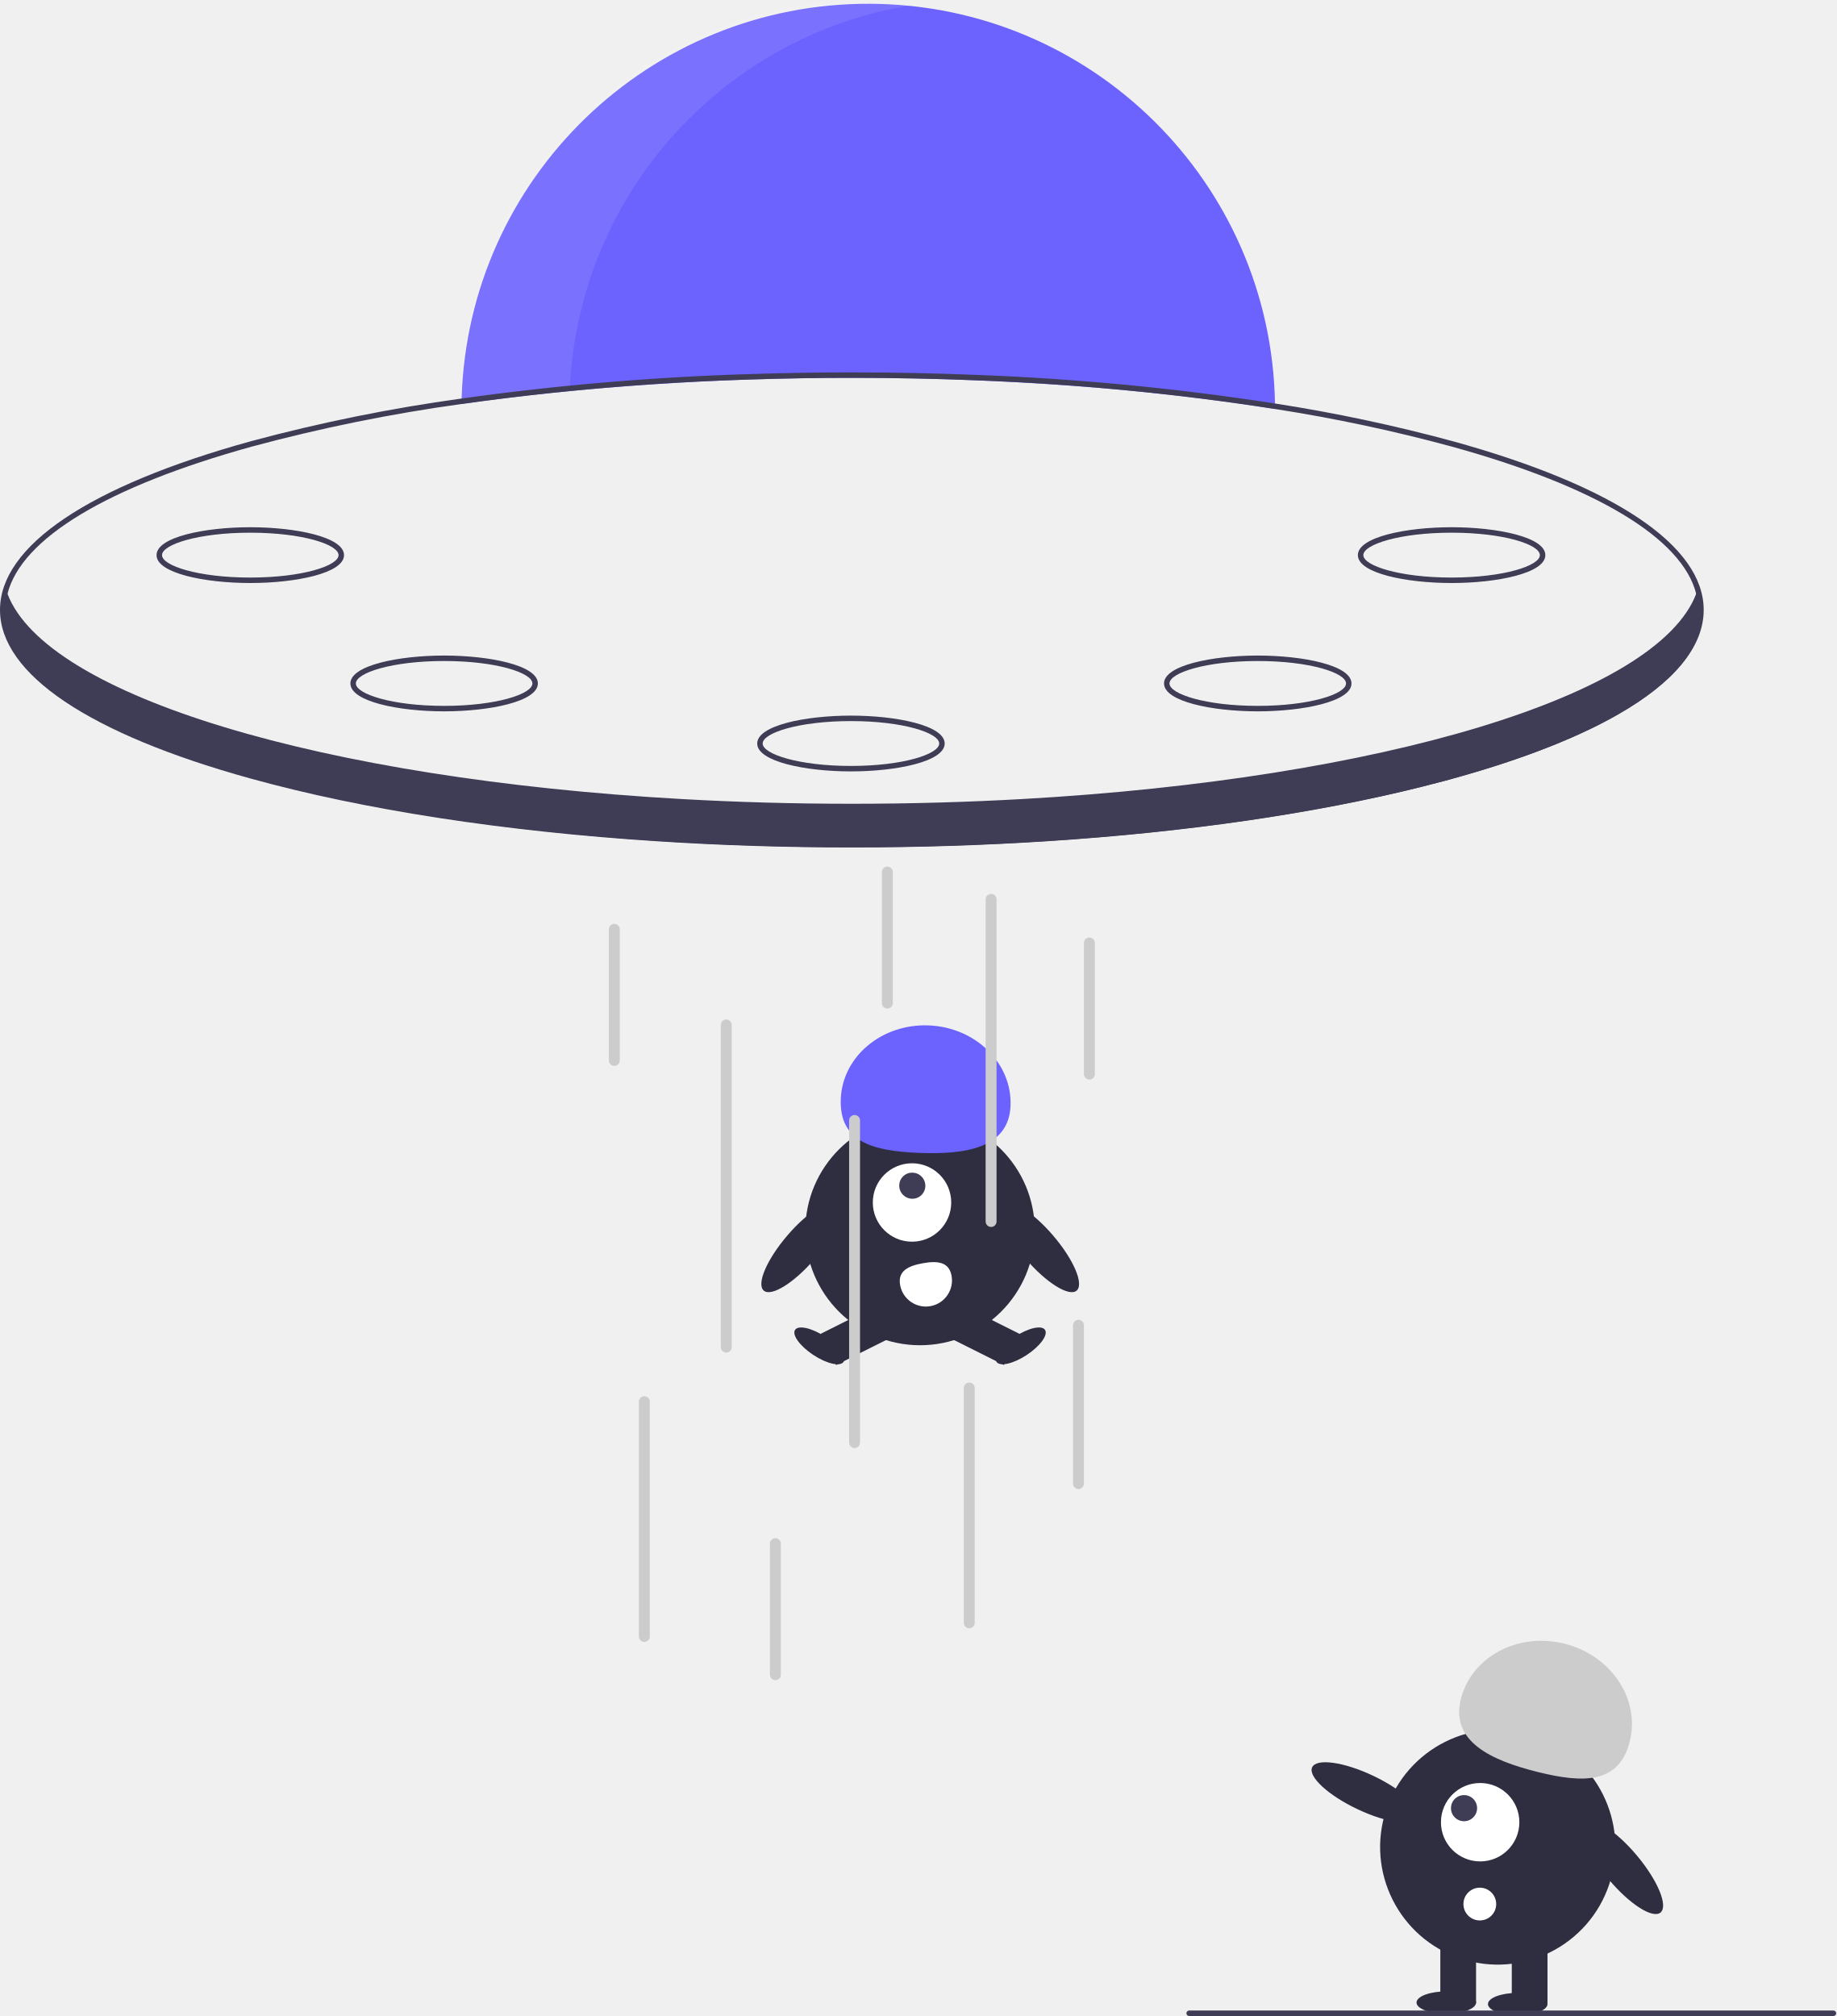
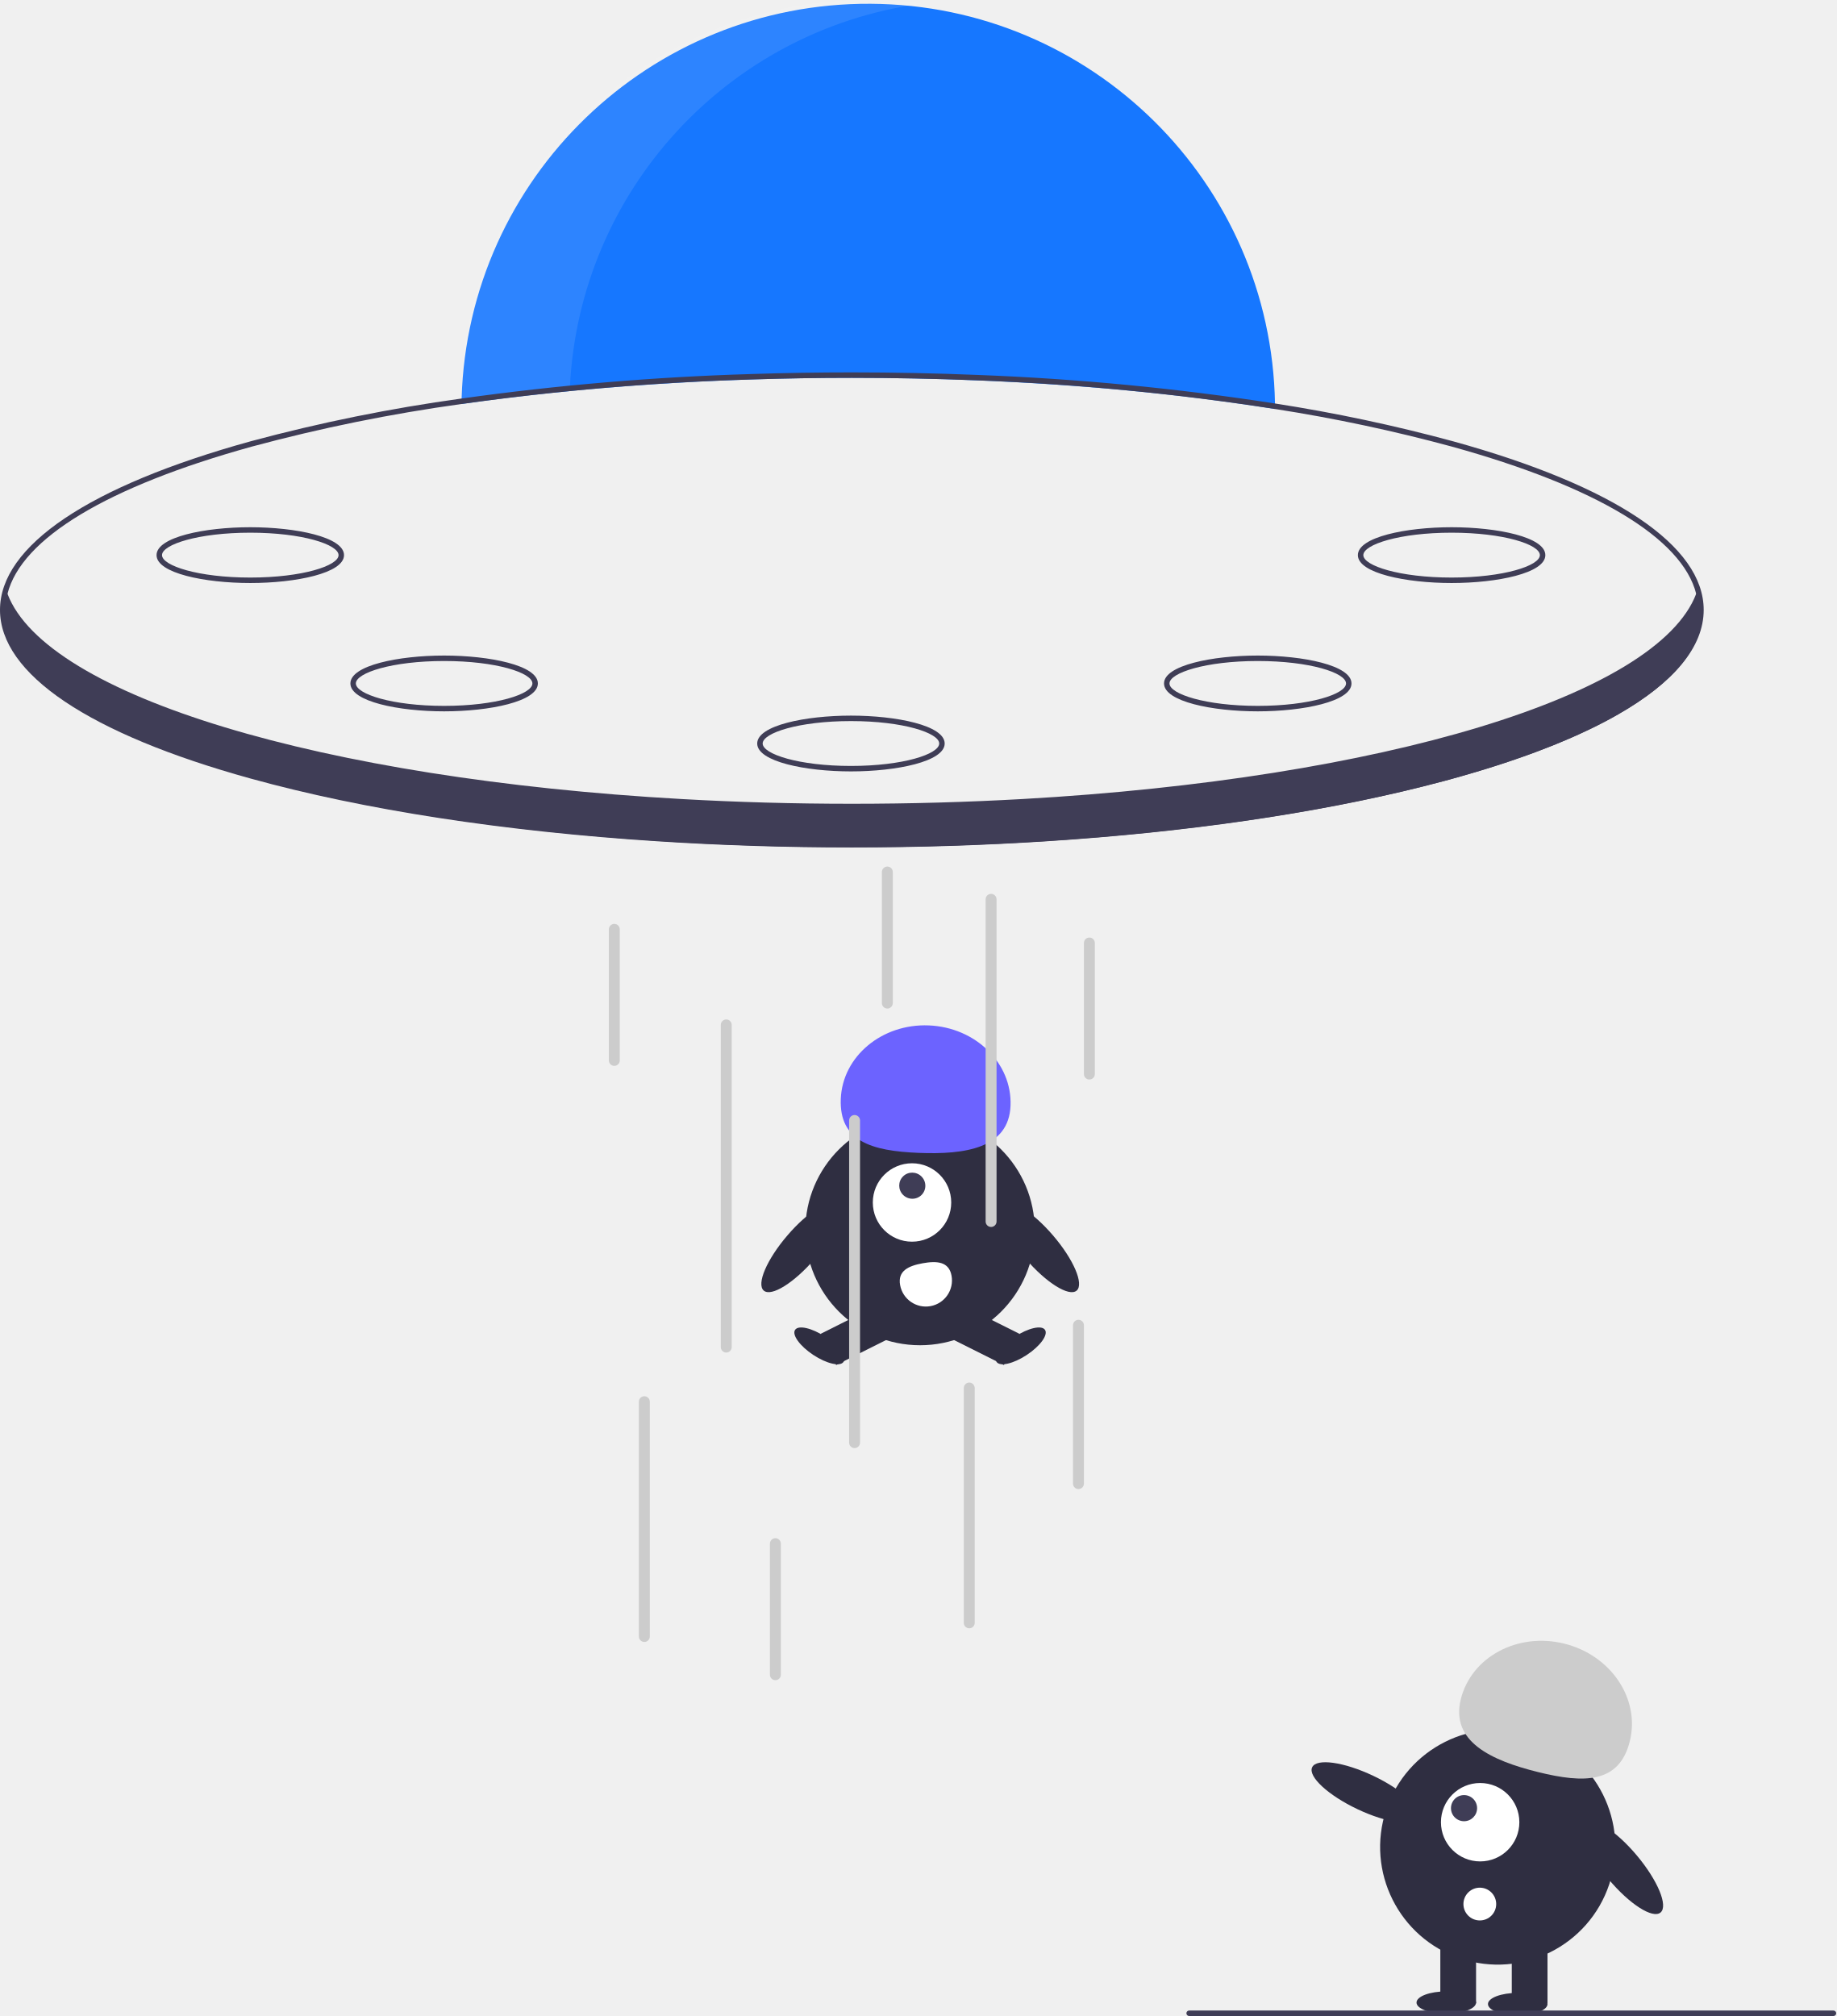
<svg xmlns="http://www.w3.org/2000/svg" data-name="Layer 1" width="672.532" height="738.394" viewBox="0 0 672.532 738.394">
-   <path d="M730.734,230.607c-46.62-7.44-99.71-11.41-155-11.41-50.6,0-99.35,3.32-142.98,9.58.01-.67.02-1.34.05-2.01a148.999,148.999,0,0,1,297.91,1.82C730.724,229.267,730.734,229.937,730.734,230.607Z" transform="translate(-263.7342 -80.80301)" fill="#6c63ff" />
+   <path d="M730.734,230.607c-46.62-7.44-99.71-11.41-155-11.41-50.6,0-99.35,3.32-142.98,9.58.01-.67.02-1.34.05-2.01a148.999,148.999,0,0,1,297.91,1.82C730.724,229.267,730.734,229.937,730.734,230.607Z" transform="translate(-263.7342 -80.80301)" fill="#1677ff" />
  <g opacity="0.1">
    <path d="M601.285,82.144A149.047,149.047,0,0,0,432.353,225.373c-.03.67-.04,1.34-.05,2.01,12.962-1.86,26.385-3.454,40.165-4.784A149.022,149.022,0,0,1,601.285,82.144Z" transform="translate(-263.7342 -80.80301)" fill="#fff" />
  </g>
  <path d="M795.914,242.427a600.121,600.121,0,0,0-65.2-13.84,943.364,943.364,0,0,0-108.74-10.45c-15.17-.62-30.62-.94-46.24-.94-12.38,0-24.66.2-36.77.6a973.29,973.29,0,0,0-106.16,8.97,624.292,624.292,0,0,0-77.25,15.66c-59.21,16.37-91.82,38.31-91.82,61.77s32.61,45.4,91.82,61.77c41.64,11.52,92.98,19.37,148.92,22.97,23.09,1.5,46.96,2.26,71.26,2.26,24.38,0,48.33-.77,71.49-2.27,50.91-3.29,98.01-10.1,137.43-20,.21-.06.41-.11.62-.16,2.66-.66,5.28-1.35,7.87-2.04.93-.26,1.85-.51,2.77-.76a.978.978,0,0,1,.16-.05c.88-.24,1.75-.49,2.62-.73,1.74-.5,3.46-.99,5.15-1.5.08-.02.15-.04.22-.06,1.47-.44,2.91-.88,4.34-1.32,1.17-.37,2.33-.73,3.48-1.1q1.261-.405,2.49-.81c.6-.2,1.19-.39,1.77-.59.79-.26,1.58-.53,2.36-.8.33-.11.66-.22.98-.34.75-.25,1.48-.51,2.21-.77.79-.28,1.58-.57,2.36-.85.65-.23,1.3-.47,1.94-.71.54-.21,1.07-.41,1.61-.61,1.47-.55,2.91-1.12,4.33-1.68.71-.29,1.42-.57,2.12-.86.69-.28,1.39-.57,2.07-.86q1.679-.705,3.3-1.41c.52-.24,1.05-.47,1.56-.69.39-.18.77-.35,1.16-.53.28-.12.56-.25.83-.38,1.01-.46,2.01-.93,2.99-1.4q5.64-2.7,10.53-5.52c20.45-11.71,31.24-24.7,31.24-38.2C887.734,280.737,855.124,258.797,795.914,242.427Zm-.54,121.62c-41.69,11.53-93.17,19.38-149.26,22.95-22.81,1.45-46.39,2.2-70.38,2.2-23.91,0-47.41-.74-70.15-2.19-56.18-3.56-107.74-11.41-149.49-22.96-58.27-16.12-90.36-37.37-90.36-59.85a24.118,24.118,0,0,1,.74-5.89c5.1-20.28,36.47-39.26,89.62-53.96a623.806,623.806,0,0,1,76.66-15.57,976.027,976.027,0,0,1,106.8-9q17.881-.585,36.18-.58c15.41,0,30.65.31,45.63.91a941.367,941.367,0,0,1,109.37,10.5A598.858,598.858,0,0,1,795.374,244.347c53.14,14.7,84.5,33.67,89.61,53.94a23.822,23.822,0,0,1,.75,5.91C885.734,326.677,853.644,347.927,795.374,364.047Z" transform="translate(-263.7342 -80.80301)" fill="#3f3d56" />
  <path d="M887.164,305.107c0,13.36-11.01,26-30.67,37.29-3.27,1.88-6.79,3.72-10.53,5.52-.98.47-1.98.94-2.99,1.4-.27.13-.55.26-.83.38-.39.18-.77.35-1.16.53-.51.22-1.04.45-1.56.69q-1.62.705-3.3,1.41c-.68.29-1.38.58-2.07.86-.7.29-1.41.57-2.12.86-1.42.56-2.86,1.13-4.33,1.68-.54.2-1.07.4-1.61.61-.64.24-1.29.48-1.94.71-.78.28-1.57.57-2.36.85-.73.26-1.46.52-2.21.77-.32.12-.65.23-.98.34-.78.27-1.57.54-2.36.8-.58.2-1.17.39-1.77.59q-1.23.405-2.49.81c-1.15.37-2.31.73-3.48,1.1-1.43.44-2.87.88-4.34,1.32-.07.02-.14.04-.22.06-1.69.51-3.41,1-5.15,1.5-.87.24-1.74.49-2.62.73a.978.978,0,0,0-.16.05c-.92.25-1.84.5-2.77.76-2.58.68-5.21,1.37-7.87,2.04-.21.05-.41.1-.62.16-38.35,9.58-85.4,16.56-137.47,19.93-22.81,1.47-46.59,2.25-71.02,2.25-24.65,0-48.63-.79-71.62-2.29-137.24-8.95-239.38-43.03-239.38-83.71a25.072,25.072,0,0,1,1.12-7.3c.06.17.12.33.19.5,14.27,37.48,115.54,67.77,246.94,75.16,20.13,1.14,40.98,1.73,62.32,1.73,21.43,0,42.36-.6,62.57-1.74,131.29-7.42,232.46-37.72,246.68-75.17q.36-.9.63-1.8A25.305,25.305,0,0,1,887.164,305.107Z" transform="translate(-263.7342 -80.80301)" fill="#3f3d56" />
  <path d="M355.404,294.343c-16.643,0-34.331-3.581-34.331-10.217s17.688-10.217,34.331-10.217,34.331,3.581,34.331,10.217S372.046,294.343,355.404,294.343Zm0-18.434c-19.053,0-32.331,4.331-32.331,8.217s13.278,8.217,32.331,8.217,32.331-4.331,32.331-8.217S374.457,275.909,355.404,275.909Z" transform="translate(-263.7342 -80.80301)" fill="#3f3d56" />
  <path d="M426.403,341.343c-16.643,0-34.331-3.581-34.331-10.217s17.688-10.217,34.331-10.217c16.643,0,34.331,3.581,34.331,10.217S443.046,341.343,426.403,341.343Zm0-18.434c-19.053,0-32.331,4.331-32.331,8.217s13.278,8.217,32.331,8.217,32.331-4.331,32.331-8.217S445.456,322.909,426.403,322.909Z" transform="translate(-263.7342 -80.80301)" fill="#3f3d56" />
  <path d="M795.403,294.343c-16.643,0-34.331-3.581-34.331-10.217s17.688-10.217,34.331-10.217c16.643,0,34.331,3.581,34.331,10.217S812.046,294.343,795.403,294.343Zm0-18.434c-19.053,0-32.331,4.331-32.331,8.217s13.278,8.217,32.331,8.217,32.331-4.331,32.331-8.217S814.456,275.909,795.403,275.909Z" transform="translate(-263.7342 -80.80301)" fill="#3f3d56" />
  <path d="M724.403,341.343c-16.643,0-34.331-3.581-34.331-10.217s17.688-10.217,34.331-10.217c16.643,0,34.331,3.581,34.331,10.217S741.046,341.343,724.403,341.343Zm0-18.434c-19.053,0-32.331,4.331-32.331,8.217s13.278,8.217,32.331,8.217,32.331-4.331,32.331-8.217S743.456,322.909,724.403,322.909Z" transform="translate(-263.7342 -80.80301)" fill="#3f3d56" />
  <path d="M575.403,363.343c-16.643,0-34.331-3.581-34.331-10.217s17.688-10.217,34.331-10.217c16.643,0,34.331,3.581,34.331,10.217S592.046,363.343,575.403,363.343Zm0-18.434c-19.053,0-32.331,4.331-32.331,8.217s13.278,8.217,32.331,8.217,32.331-4.331,32.331-8.217S594.456,344.909,575.403,344.909Z" transform="translate(-263.7342 -80.80301)" fill="#3f3d56" />
  <circle cx="336.978" cy="450.704" r="42.012" fill="#2f2e41" />
  <rect x="565.937" y="563.554" width="22.868" height="12.763" transform="translate(-457.8202 238.0583) rotate(-26.60099)" fill="#2f2e41" />
  <ellipse cx="563.82" cy="573.748" rx="3.989" ry="10.636" transform="translate(-489.2755 647.8291) rotate(-56.60122)" fill="#2f2e41" />
  <rect x="617.672" y="558.502" width="12.763" height="22.868" transform="translate(-428.7216 791.9256) rotate(-63.39901)" fill="#2f2e41" />
  <ellipse cx="637.604" cy="573.748" rx="10.636" ry="3.989" transform="translate(-474.2674 364.9233) rotate(-33.39878)" fill="#2f2e41" />
  <circle cx="334.037" cy="440.428" r="14.359" fill="#fff" />
  <ellipse cx="597.87" cy="515.084" rx="4.766" ry="4.8" transform="translate(-452.8417 492.8192) rotate(-45)" fill="#3f3d56" />
  <path d="M633.854,485.802c.632-15.554-12.773-28.728-29.941-29.425s-31.597,11.346-32.229,26.9,11.302,19.087,28.47,19.785S633.222,501.356,633.854,485.802Z" transform="translate(-263.7342 -80.80301)" fill="#6c63ff" />
  <ellipse cx="644.388" cy="537.568" rx="6.594" ry="21.006" transform="translate(-458.4377 468.6175) rotate(-40.64516)" fill="#2f2e41" />
  <ellipse cx="557.154" cy="537.568" rx="21.006" ry="6.594" transform="translate(-477.3791 529.3527) rotate(-49.35484)" fill="#2f2e41" />
  <path d="M612.251,548.064a9.572,9.572,0,0,1-18.835,3.429l-.003-.018c-.942-5.202,3.08-7.043,8.283-7.985S611.309,542.862,612.251,548.064Z" transform="translate(-263.7342 -80.80301)" fill="#fff" />
  <path d="M529.734,576.197a2,2,0,0,1-2-2v-118a2,2,0,0,1,4,0v118A2,2,0,0,1,529.734,576.197Z" transform="translate(-263.7342 -80.80301)" fill="#ccc" />
  <path d="M499.734,682.197a2,2,0,0,1-2-2v-86a2,2,0,1,1,4,0v86A2,2,0,0,1,499.734,682.197Z" transform="translate(-263.7342 -80.80301)" fill="#ccc" />
  <path d="M576.734,611.197a2,2,0,0,1-2-2v-118a2,2,0,1,1,4,0v118A2,2,0,0,1,576.734,611.197Z" transform="translate(-263.7342 -80.80301)" fill="#ccc" />
  <path d="M547.734,696.197a2,2,0,0,1-2-2v-48a2,2,0,1,1,4,0v48A2,2,0,0,1,547.734,696.197Z" transform="translate(-263.7342 -80.80301)" fill="#ccc" />
  <path d="M588.734,450.197a2,2,0,0,1-2-2v-48a2,2,0,0,1,4,0v48A2,2,0,0,1,588.734,450.197Z" transform="translate(-263.7342 -80.80301)" fill="#ccc" />
  <path d="M488.734,471.197a2,2,0,0,1-2-2v-48a2,2,0,0,1,4,0v48A2,2,0,0,1,488.734,471.197Z" transform="translate(-263.7342 -80.80301)" fill="#ccc" />
  <path d="M662.734,476.197a2,2,0,0,1-2-2v-48a2,2,0,1,1,4,0v48A2,2,0,0,1,662.734,476.197Z" transform="translate(-263.7342 -80.80301)" fill="#ccc" />
  <path d="M658.734,626.197a2,2,0,0,1-2-2v-58a2,2,0,1,1,4,0v58A2,2,0,0,1,658.734,626.197Z" transform="translate(-263.7342 -80.80301)" fill="#ccc" />
  <path d="M618.734,677.197a2,2,0,0,1-2-2v-86a2,2,0,1,1,4,0v86A2,2,0,0,1,618.734,677.197Z" transform="translate(-263.7342 -80.80301)" fill="#ccc" />
  <path d="M626.734,530.197a2,2,0,0,1-2-2v-118a2,2,0,1,1,4,0v118A2,2,0,0,1,626.734,530.197Z" transform="translate(-263.7342 -80.80301)" fill="#ccc" />
  <ellipse cx="858.104" cy="764.783" rx="6.76" ry="21.534" transform="translate(-554.5318 648.4649) rotate(-39.93837)" fill="#2f2e41" />
  <circle cx="812.297" cy="757.305" r="43.067" transform="translate(-426.7515 1207.633) rotate(-71.56505)" fill="#2f2e41" />
  <rect x="553.707" y="710.302" width="13.084" height="23.442" fill="#2f2e41" />
  <rect x="527.54" y="710.302" width="13.084" height="23.442" fill="#2f2e41" />
  <ellipse cx="555.888" cy="734.016" rx="10.903" ry="4.089" fill="#2f2e41" />
  <ellipse cx="529.72" cy="733.471" rx="10.903" ry="4.089" fill="#2f2e41" />
  <path d="M798.774,703.169c3.846-15.487,20.821-24.601,37.915-20.356s27.834,20.24,23.989,35.727-16.604,15.537-33.698,11.292S794.928,718.656,798.774,703.169Z" transform="translate(-263.7342 -80.80301)" fill="#ccc" />
  <ellipse cx="763.788" cy="737.322" rx="6.76" ry="21.534" transform="translate(-493.4425 1030.659) rotate(-64.62574)" fill="#2f2e41" />
  <circle cx="542.124" cy="667.415" r="14.359" fill="#fff" />
  <circle cx="536.222" cy="662.268" r="4.786" fill="#3f3d56" />
  <circle cx="542" cy="697.394" r="6" fill="#fff" />
  <path d="M935.266,819.197h-236a1,1,0,0,1,0-2h236a1,1,0,0,1,0,2Z" transform="translate(-263.7342 -80.80301)" fill="#3f3d56" />
</svg>
